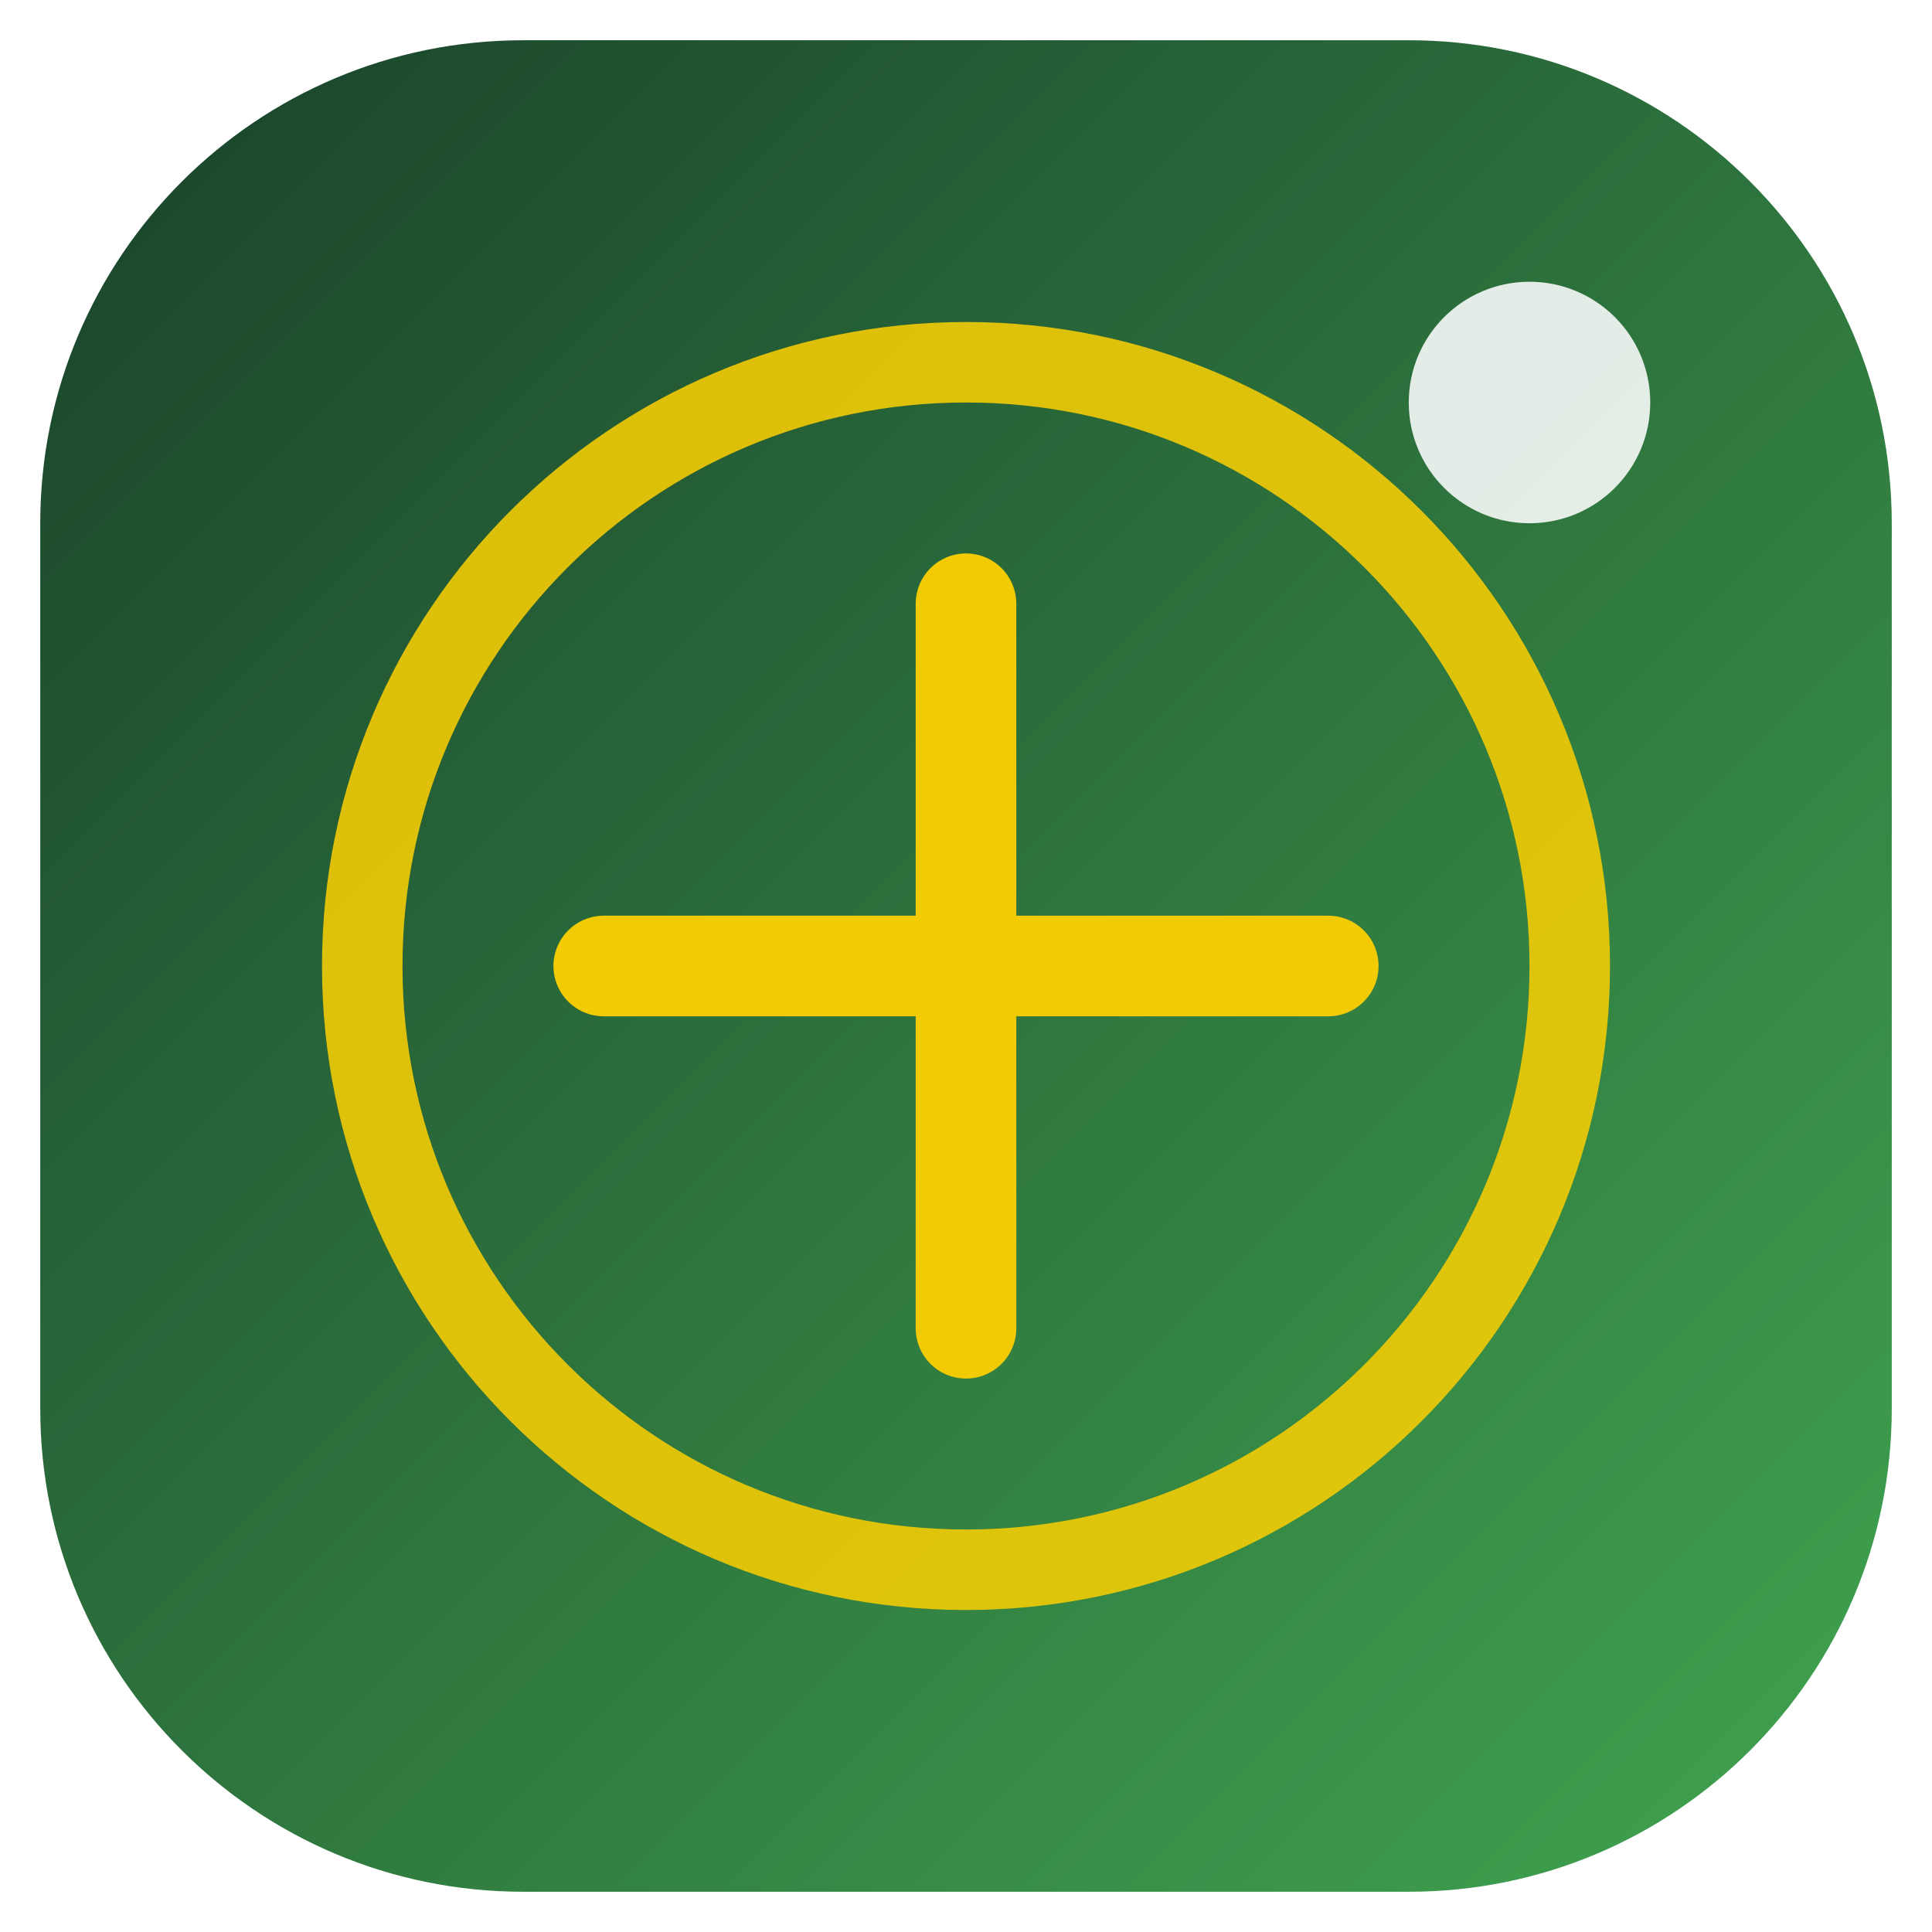
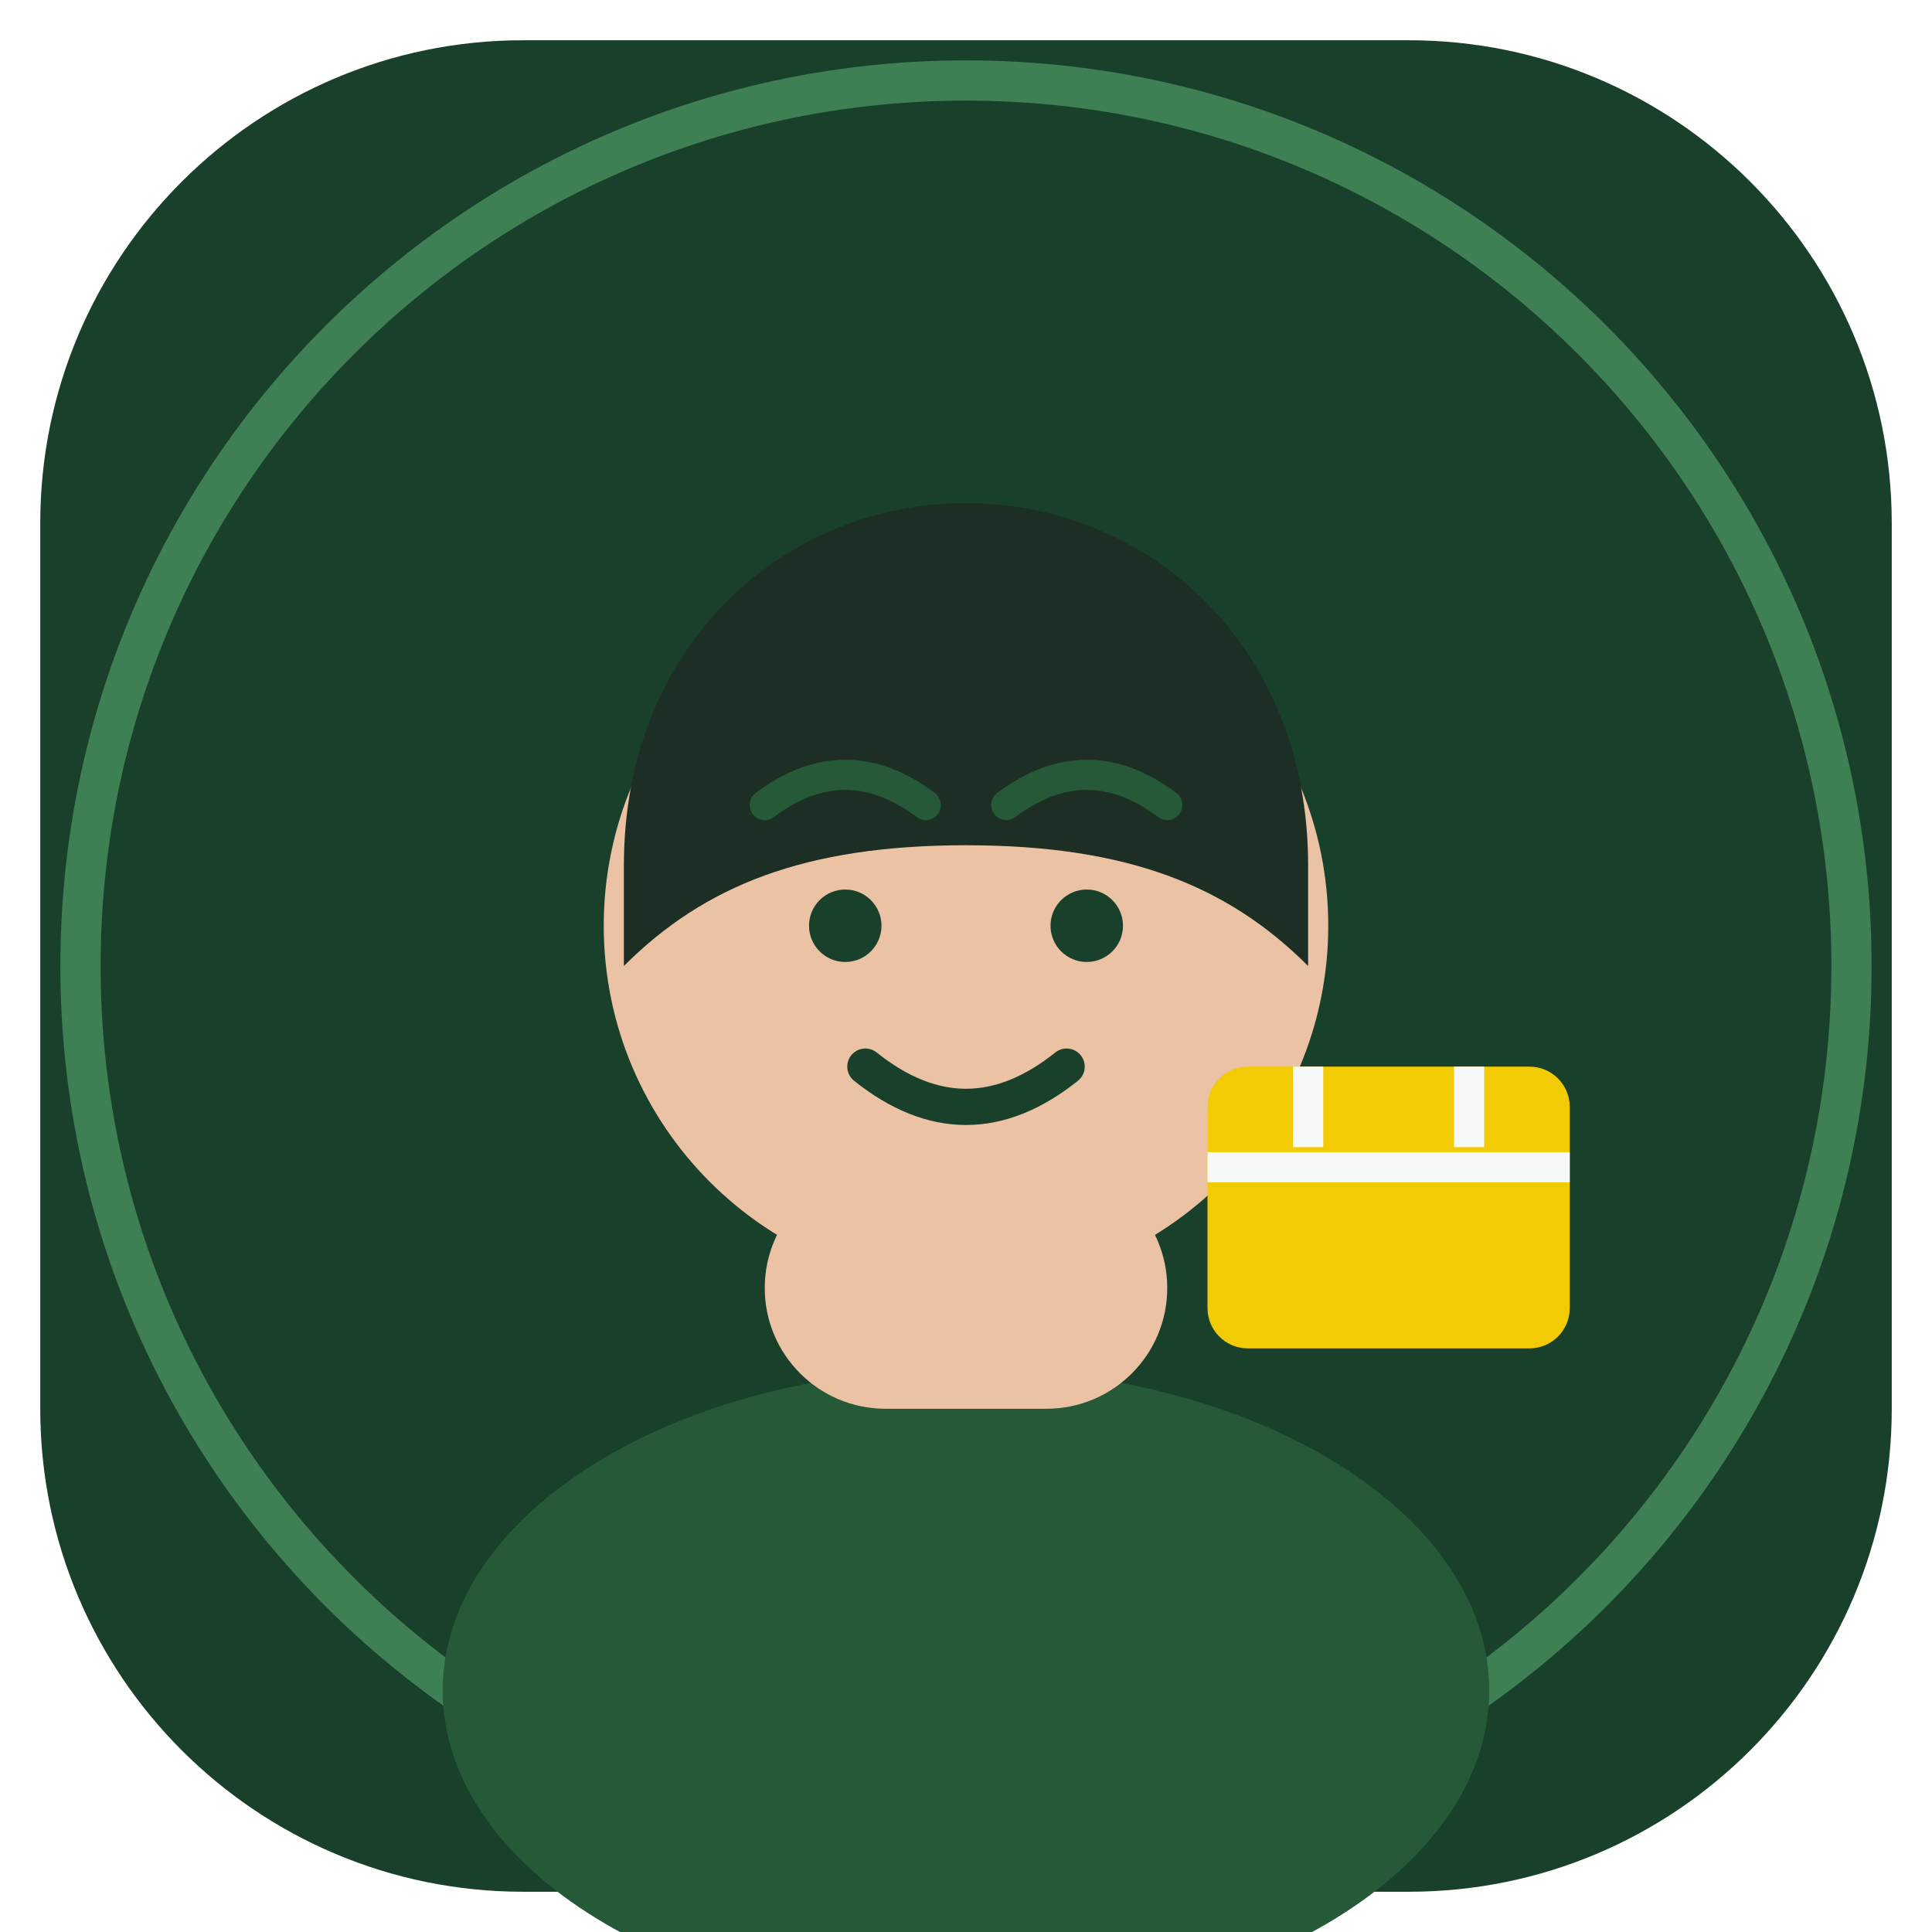
- <svg xmlns="http://www.w3.org/2000/svg" viewBox="0 0 96 96" role="img" aria-label="avatar_compass">
-   <defs>
-     <linearGradient id="g6" x1="0" y1="0" x2="1" y2="1">
-       <stop offset="0%" stop-color="#19402A" />
-       <stop offset="100%" stop-color="#41A650" />
-     </linearGradient>
-   </defs>
-   <rect x="2" y="2" width="92" height="92" rx="24" fill="url(#g6)" />
-   <circle cx="48" cy="48" r="30" fill="none" stroke="#F2CB05" stroke-width="4" opacity="0.9" />
-   <path d="M30 48 H66 M48 30 V66" stroke="#F2CB05" stroke-width="5" stroke-linecap="round" />
-   <circle cx="76" cy="20" r="6" fill="#F7F9F8" opacity="0.9" />
+ <svg xmlns="http://www.w3.org/2000/svg" viewBox="0 0 96 96" role="img" aria-label="Compass Planner">
+   <rect x="2" y="2" width="92" height="92" rx="24" fill="#19402A" />
+   <circle cx="48" cy="48" r="44" fill="none" stroke="#85F2A0" stroke-opacity="0.35" stroke-width="2" />
+   <ellipse cx="48" cy="84" rx="26" ry="16" fill="#255938" />
+   <rect x="38" y="58" width="20" height="12" rx="6" fill="#EBC3A4" />
+   <circle cx="48" cy="46" r="18" fill="#EBC3A4" />
+   <path d="M31 43c0-11 8-18 17-18s17 7 17 18v5c-4-4-9-6-17-6s-13 2-17 6z" fill="#1D2E24" />
+   <circle cx="42" cy="46" r="1.8" fill="#19402A" />
+   <circle cx="54" cy="46" r="1.8" fill="#19402A" />
+   <path d="M43 53q5 4 10 0" stroke="#19402A" stroke-width="1.8" fill="none" stroke-linecap="round" />
+   <path d="M38 40q4-3 8 0M50 40q4-3 8 0" stroke="#255938" stroke-width="1.5" fill="none" stroke-linecap="round" />
+   <rect x="60" y="53" width="18" height="14" rx="2" fill="#F2CB05" />
+   <path d="M60 58h18M65 53v4M73 53v4" stroke="#F7F9F8" stroke-width="1.5" />
</svg>
